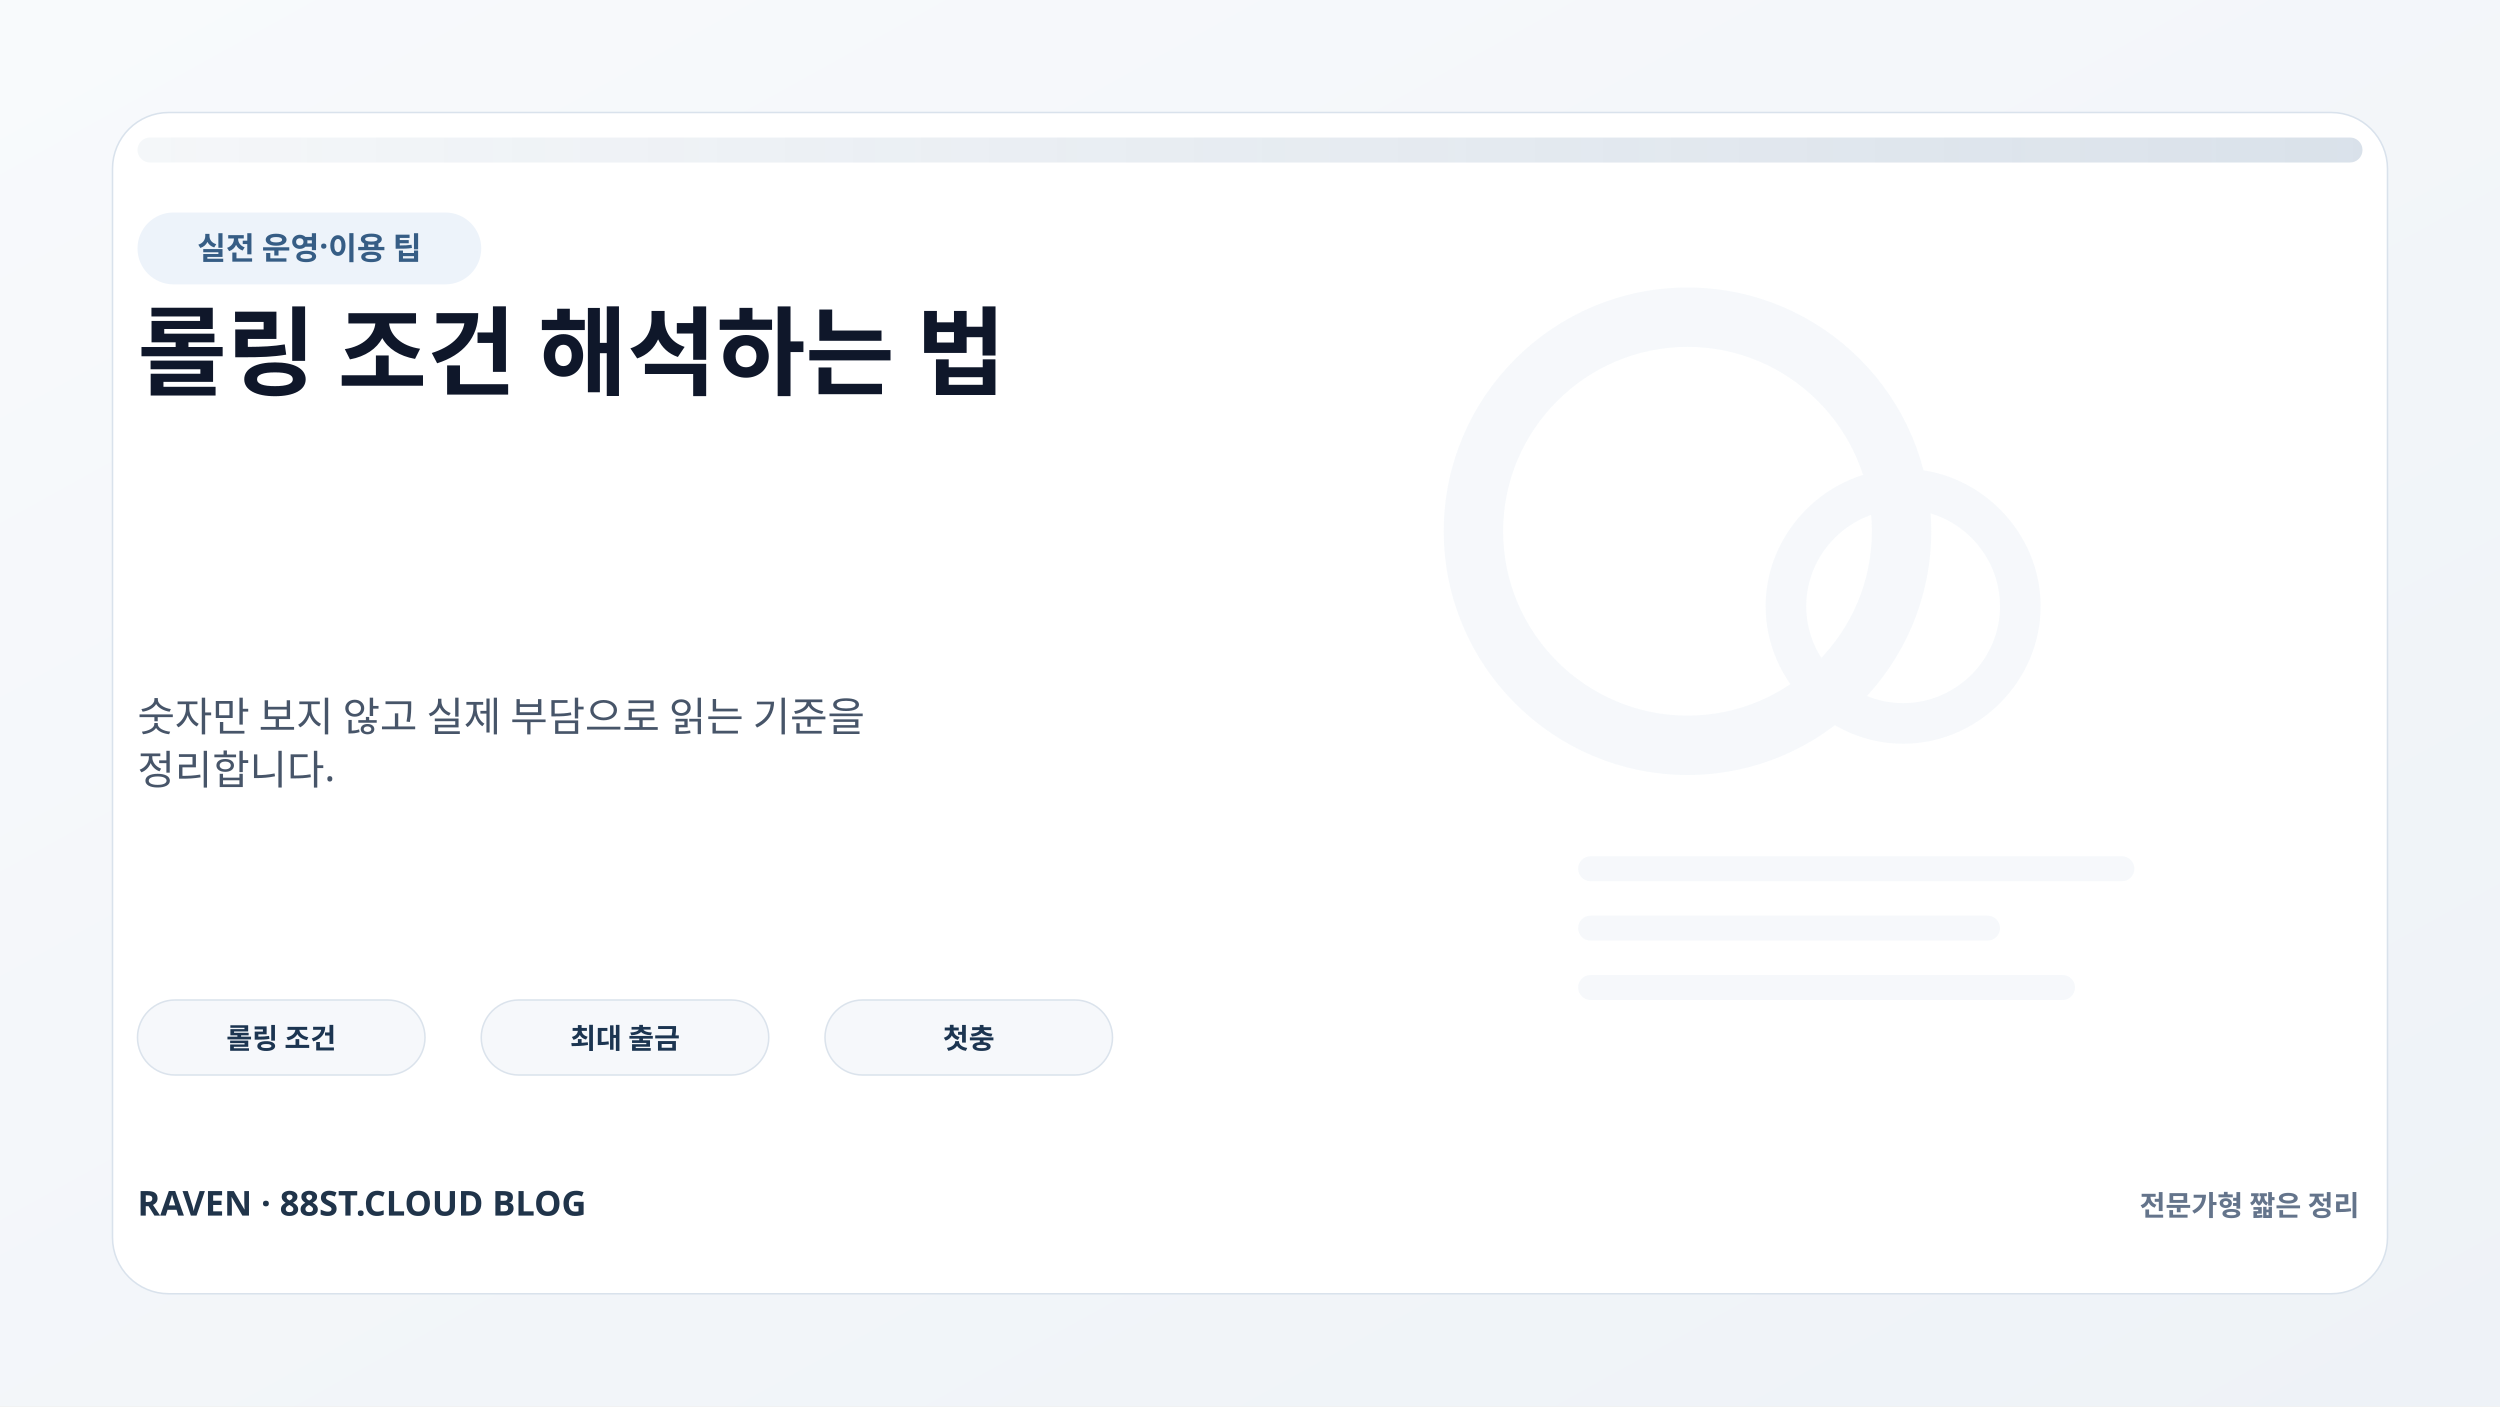
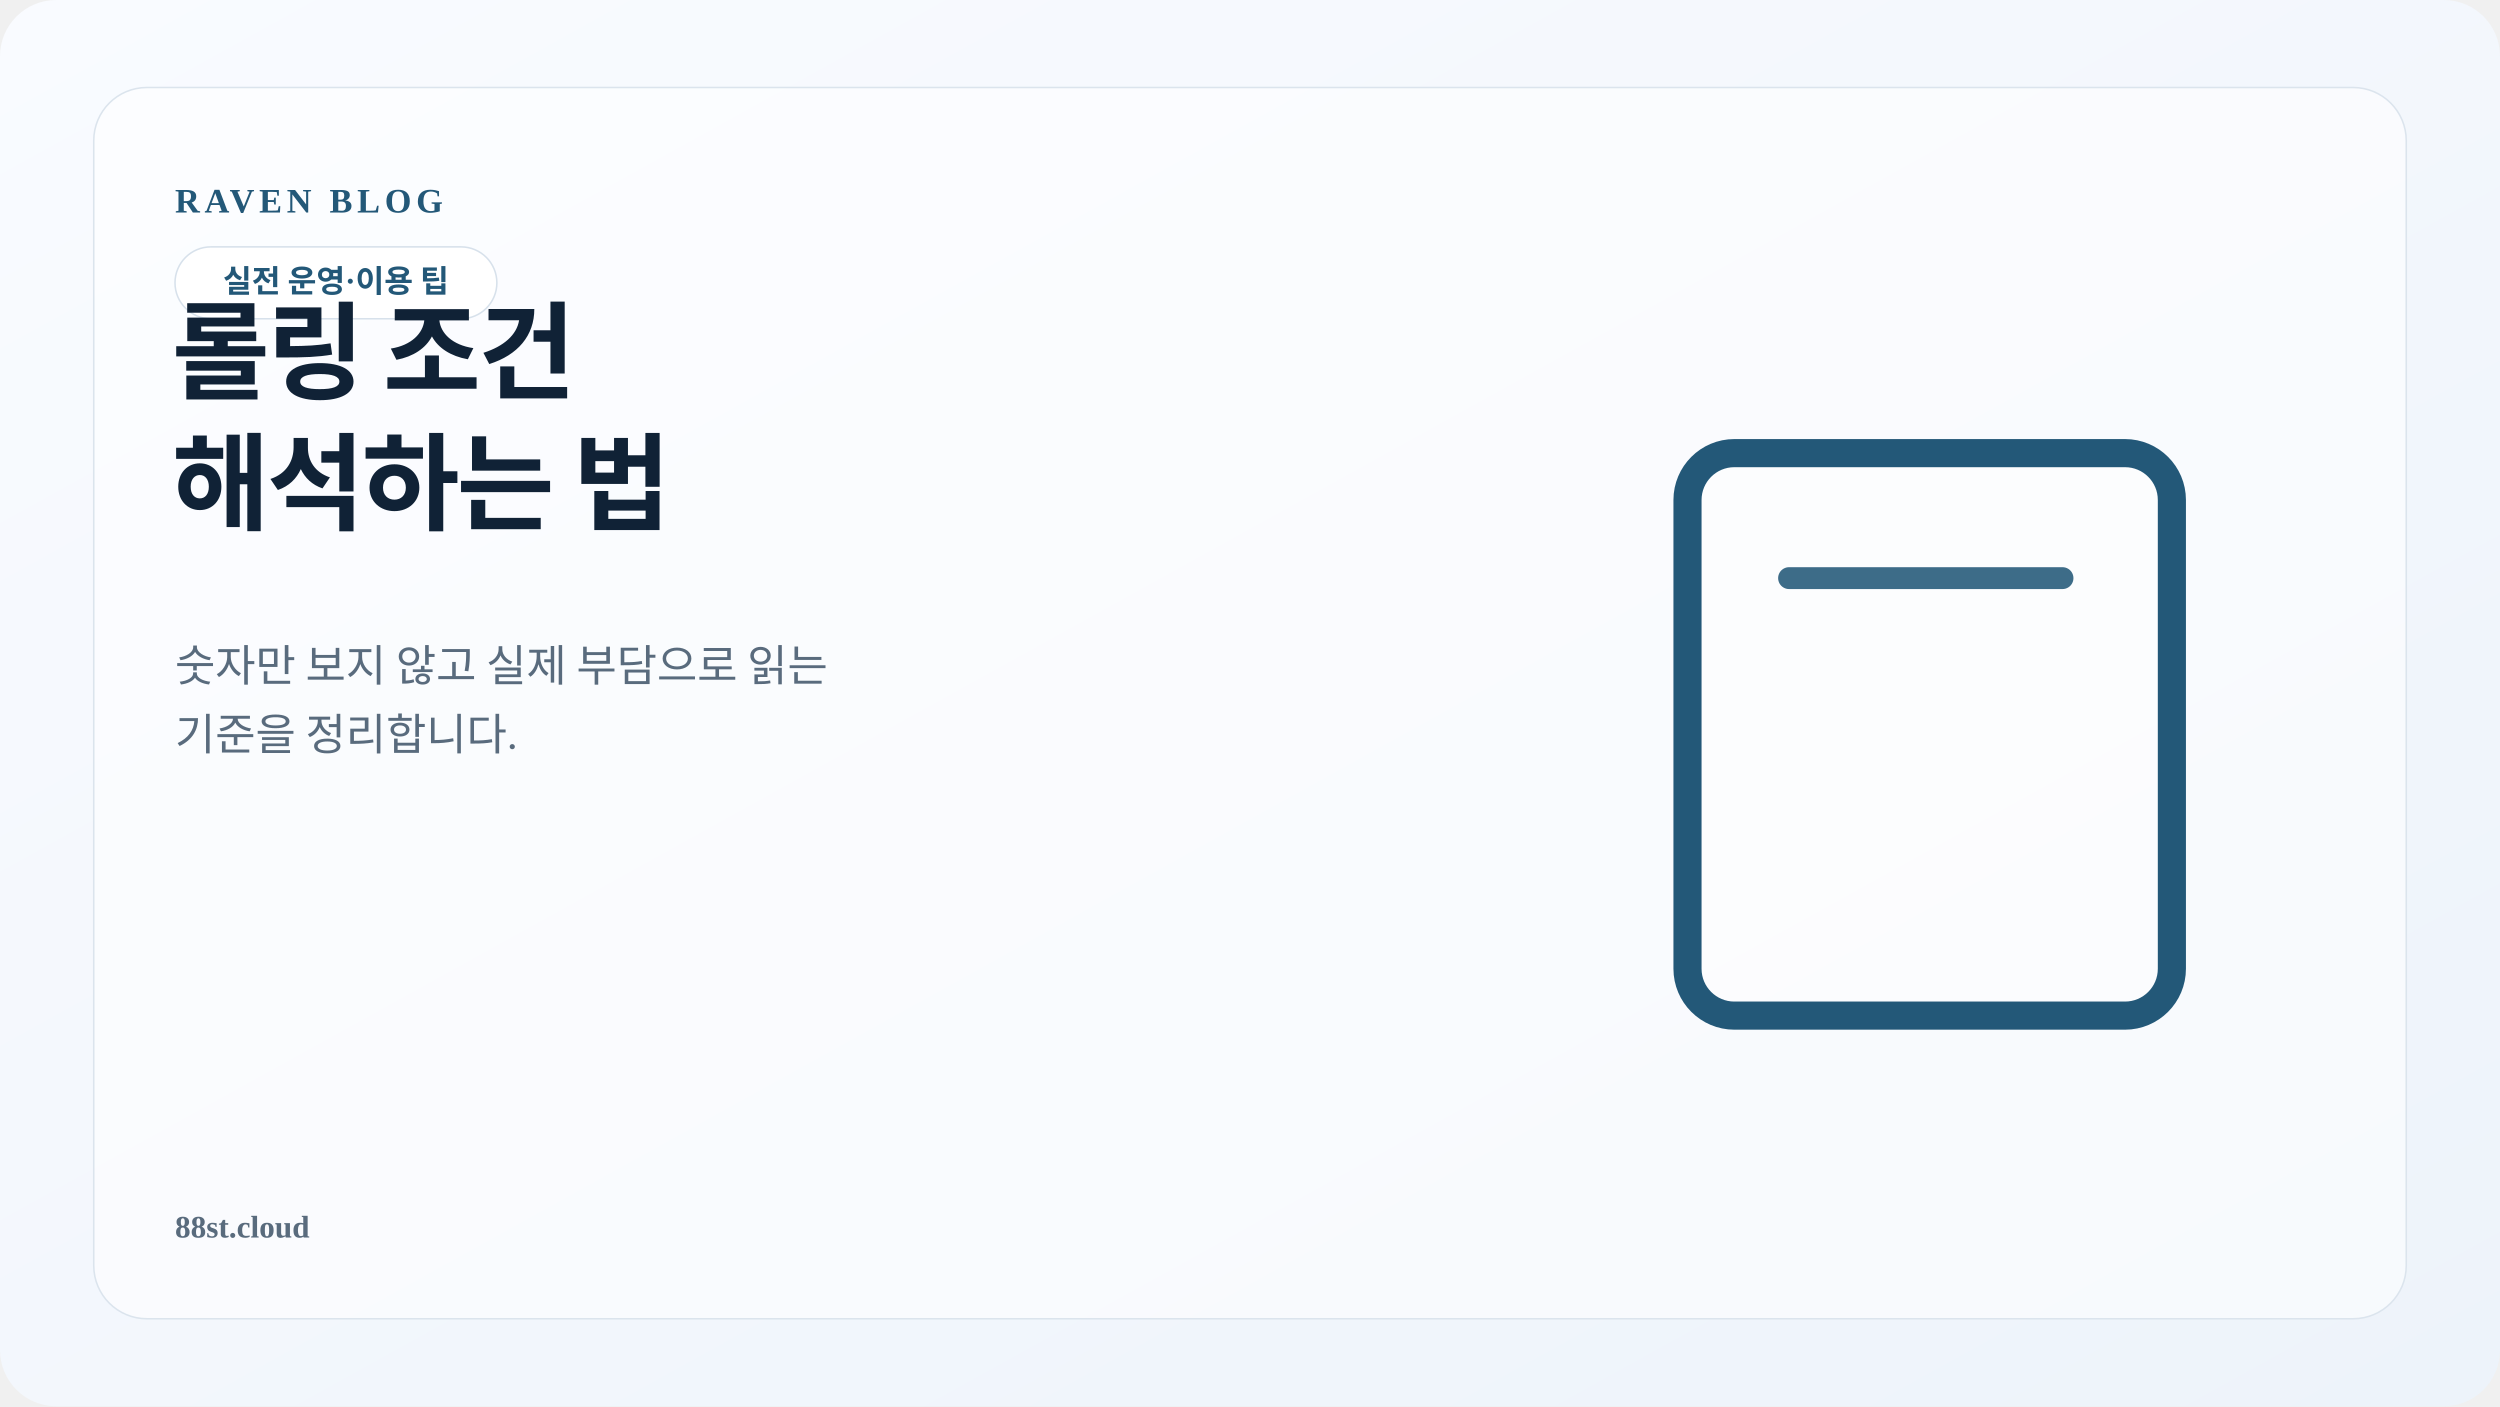
- <svg xmlns="http://www.w3.org/2000/svg" width="1600" height="900" viewBox="0 0 1600 900" role="img" aria-labelledby="t d">
+ <svg xmlns="http://www.w3.org/2000/svg" width="1600" height="900" viewBox="0 0 1600 900">
  <defs>
    <linearGradient id="bg" x1="0" y1="0" x2="1" y2="1">
-       <stop offset="0%" stop-color="#f8fafc" />
-       <stop offset="100%" stop-color="#eef2f7" />
-     </linearGradient>
-     <linearGradient id="line" x1="0" y1="0" x2="1" y2="0">
-       <stop offset="0%" stop-color="#2f5b8a" stop-opacity="0.05" />
-       <stop offset="100%" stop-color="#2f5b8a" stop-opacity="0.18" />
+       <stop offset="0%" stop-color="#f9fbff" />
+       <stop offset="100%" stop-color="#edf3fa" />
    </linearGradient>
  </defs>
-   <rect width="1600" height="900" fill="url(#bg)" />
-   <rect x="72" y="72" width="1456" height="756" rx="36" fill="#ffffff" stroke="#d9e2ec" />
-   <rect x="88" y="88" width="1424" height="16" rx="8" fill="url(#line)" />
-   <g opacity="0.55">
-     <path d="M1080 184c86 0 156 70 156 156s-70 156-156 156-156-70-156-156 70-156 156-156Zm0 38c-65 0-118 53-118 118s53 118 118 118 118-53 118-118-53-118-118-118Z" fill="#eef3f8" />
-     <path d="M1218 300c48 0 88 40 88 88s-40 88-88 88-88-40-88-88 40-88 88-88Zm0 26c-34 0-62 28-62 62s28 62 62 62 62-28 62-62-28-62-62-62Z" fill="#eef3f8" />
-     <rect x="1010" y="548" width="356" height="16" rx="8" fill="#eef3f8" />
-     <rect x="1010" y="586" width="270" height="16" rx="8" fill="#eef3f8" />
-     <rect x="1010" y="624" width="318" height="16" rx="8" fill="#eef3f8" />
-   </g>
-   <g>
-     <rect x="88" y="136" width="220" height="46" rx="23" fill="#edf3fa" />
-     <text x="198" y="166" text-anchor="middle" font-family="Pretendard, Apple SD Gothic Neo, Noto Sans KR, sans-serif" font-size="20" font-weight="700" fill="#365d85">실전 운영·이용 팁</text>
-   </g>
-   <text font-family="Pretendard, Apple SD Gothic Neo, Noto Sans KR, sans-serif" font-size="62" font-weight="800" fill="#0f172a">
-     <tspan x="88" y="248">롤링 조건 해석하는 법</tspan>
-   </text>
-   <text font-family="Pretendard, Apple SD Gothic Neo, Noto Sans KR, sans-serif" font-size="26" font-weight="500" fill="#475569">
-     <tspan x="88" y="468">숫자만 보지 않고 실제 부담으로 읽는 기준을</tspan>
-     <tspan x="88" y="502">정리합니다.</tspan>
-   </text>
-   <g transform="translate(88,640)">
-     <rect width="184" height="48" rx="24" fill="#f6f8fb" stroke="#dbe3ec" />
-     <text x="92" y="31" text-anchor="middle" font-family="Pretendard, Apple SD Gothic Neo, Noto Sans KR, sans-serif" font-size="18" font-weight="600" fill="#1c3551">롤링 조건</text>
-   </g>
-   <g transform="translate(308,640)">
-     <rect width="184" height="48" rx="24" fill="#f6f8fb" stroke="#dbe3ec" />
-     <text x="92" y="31" text-anchor="middle" font-family="Pretendard, Apple SD Gothic Neo, Noto Sans KR, sans-serif" font-size="18" font-weight="600" fill="#1c3551">최대 출금</text>
-   </g>
-   <g transform="translate(528,640)">
-     <rect width="184" height="48" rx="24" fill="#f6f8fb" stroke="#dbe3ec" />
-     <text x="92" y="31" text-anchor="middle" font-family="Pretendard, Apple SD Gothic Neo, Noto Sans KR, sans-serif" font-size="18" font-weight="600" fill="#1c3551">첫충</text>
-   </g>
-   <text x="88" y="778" font-family="Pretendard, Apple SD Gothic Neo, Noto Sans KR, sans-serif" font-size="22" font-weight="700" fill="#20344a">RAVEN · 88ST.CLOUD BLOG</text>
-   <text x="1510" y="778" text-anchor="end" font-family="Pretendard, Apple SD Gothic Neo, Noto Sans KR, sans-serif" font-size="18" font-weight="600" fill="#64748b">전문가형 짧은 정리</text>
+   <rect width="1600" height="900" rx="36" fill="url(#bg)" />
+   <rect x="60" y="56" width="1480" height="788" rx="34" fill="rgba(255,255,255,0.55)" stroke="#dbe4ed" />
+   <text x="112" y="136" font-size="22" font-weight="800" fill="#235878" letter-spacing="3">RAVEN BLOG</text>
+   <rect x="112" y="158" width="206" height="46" rx="23" fill="white" fill-opacity="0.88" stroke="#d7e1eb" />
+   <text x="215" y="187" text-anchor="middle" font-size="20" font-weight="700" fill="#235878">실전 운영·이용 팁</text>
+   <text x="110" y="250" font-size="68" font-weight="800" fill="#102236" letter-spacing="-1.8">롤링 조건</text>
+   <text x="110" y="334" font-size="68" font-weight="800" fill="#102236" letter-spacing="-1.8">해석하는 법</text>
+   <text x="112" y="436" font-size="28" font-weight="500" fill="#596b7d">숫자만 보지 않고 실제 부담으로 읽는</text>
+   <text x="112" y="480" font-size="28" font-weight="500" fill="#596b7d">기준을 정리합니다.</text>
+   <text x="112" y="792" font-size="20" font-weight="700" fill="#596b7d">88st.cloud</text>
+   <rect x="1080" y="290" width="310" height="360" rx="30" fill="rgba(255,255,255,0.45)" stroke="#235878" stroke-width="18" />
+   <path d="M1145 370 H1320" stroke="#235878" stroke-width="14" stroke-linecap="round" opacity="0.88" />
</svg>
